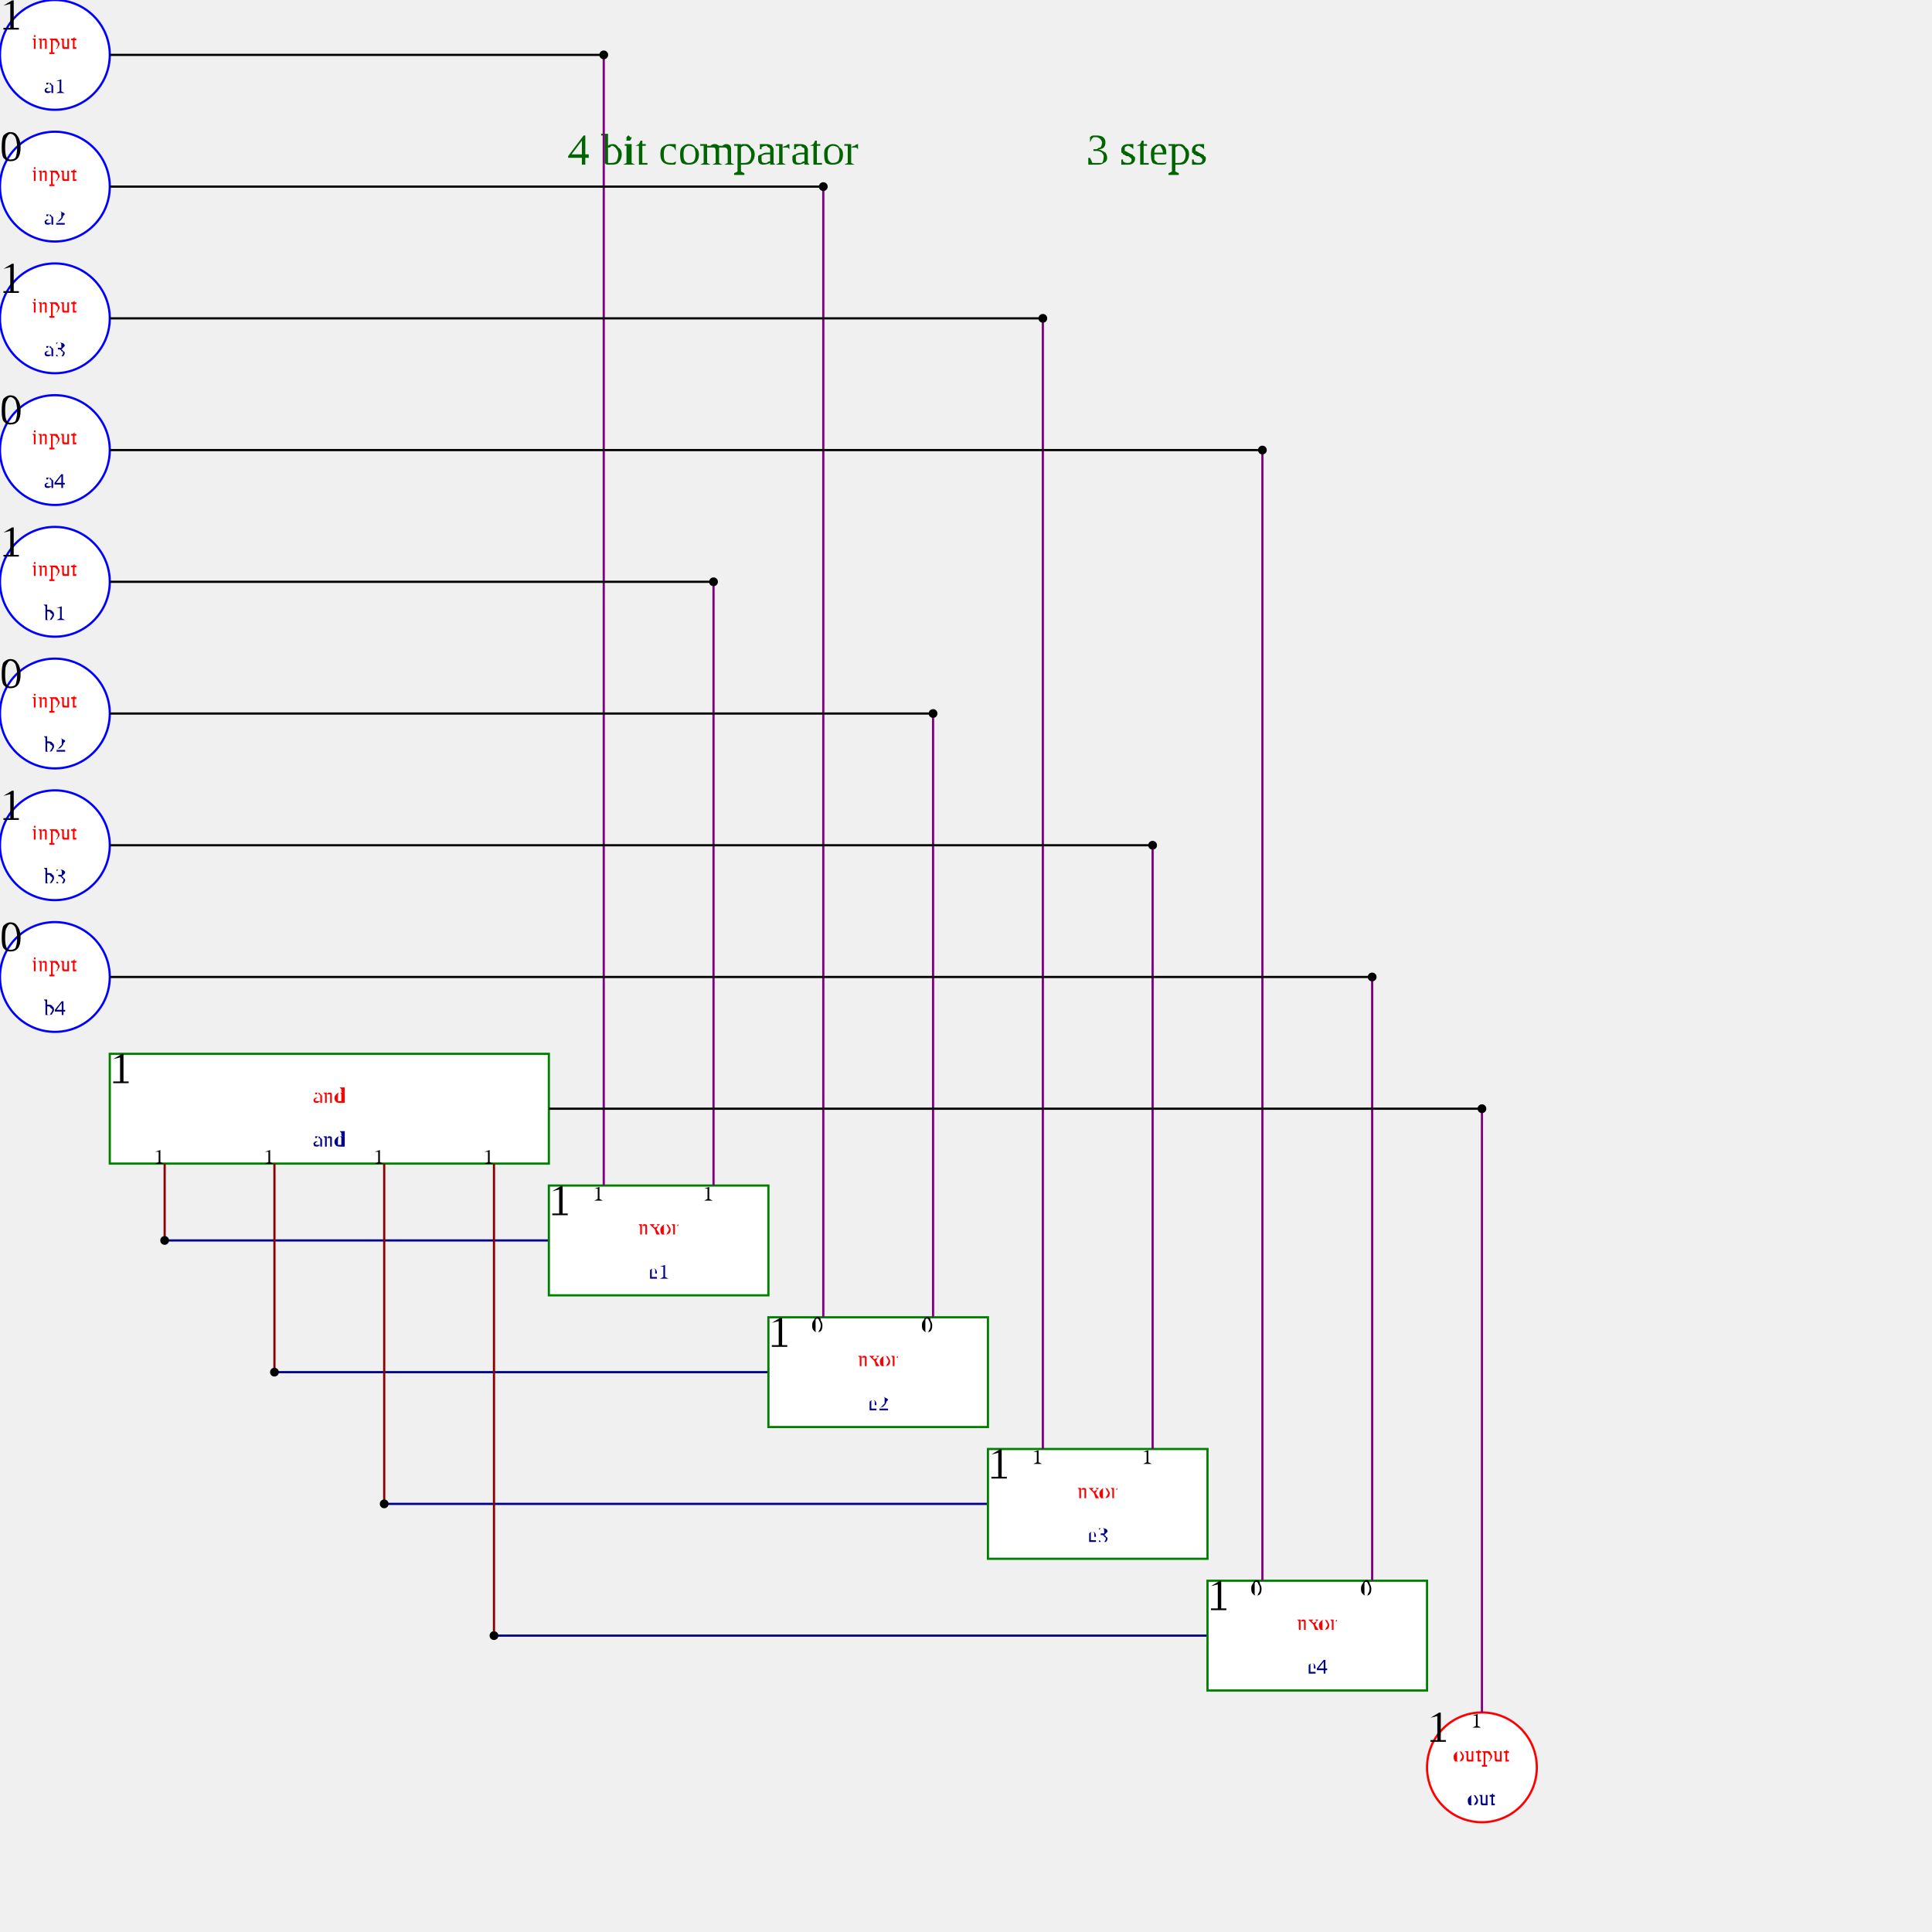
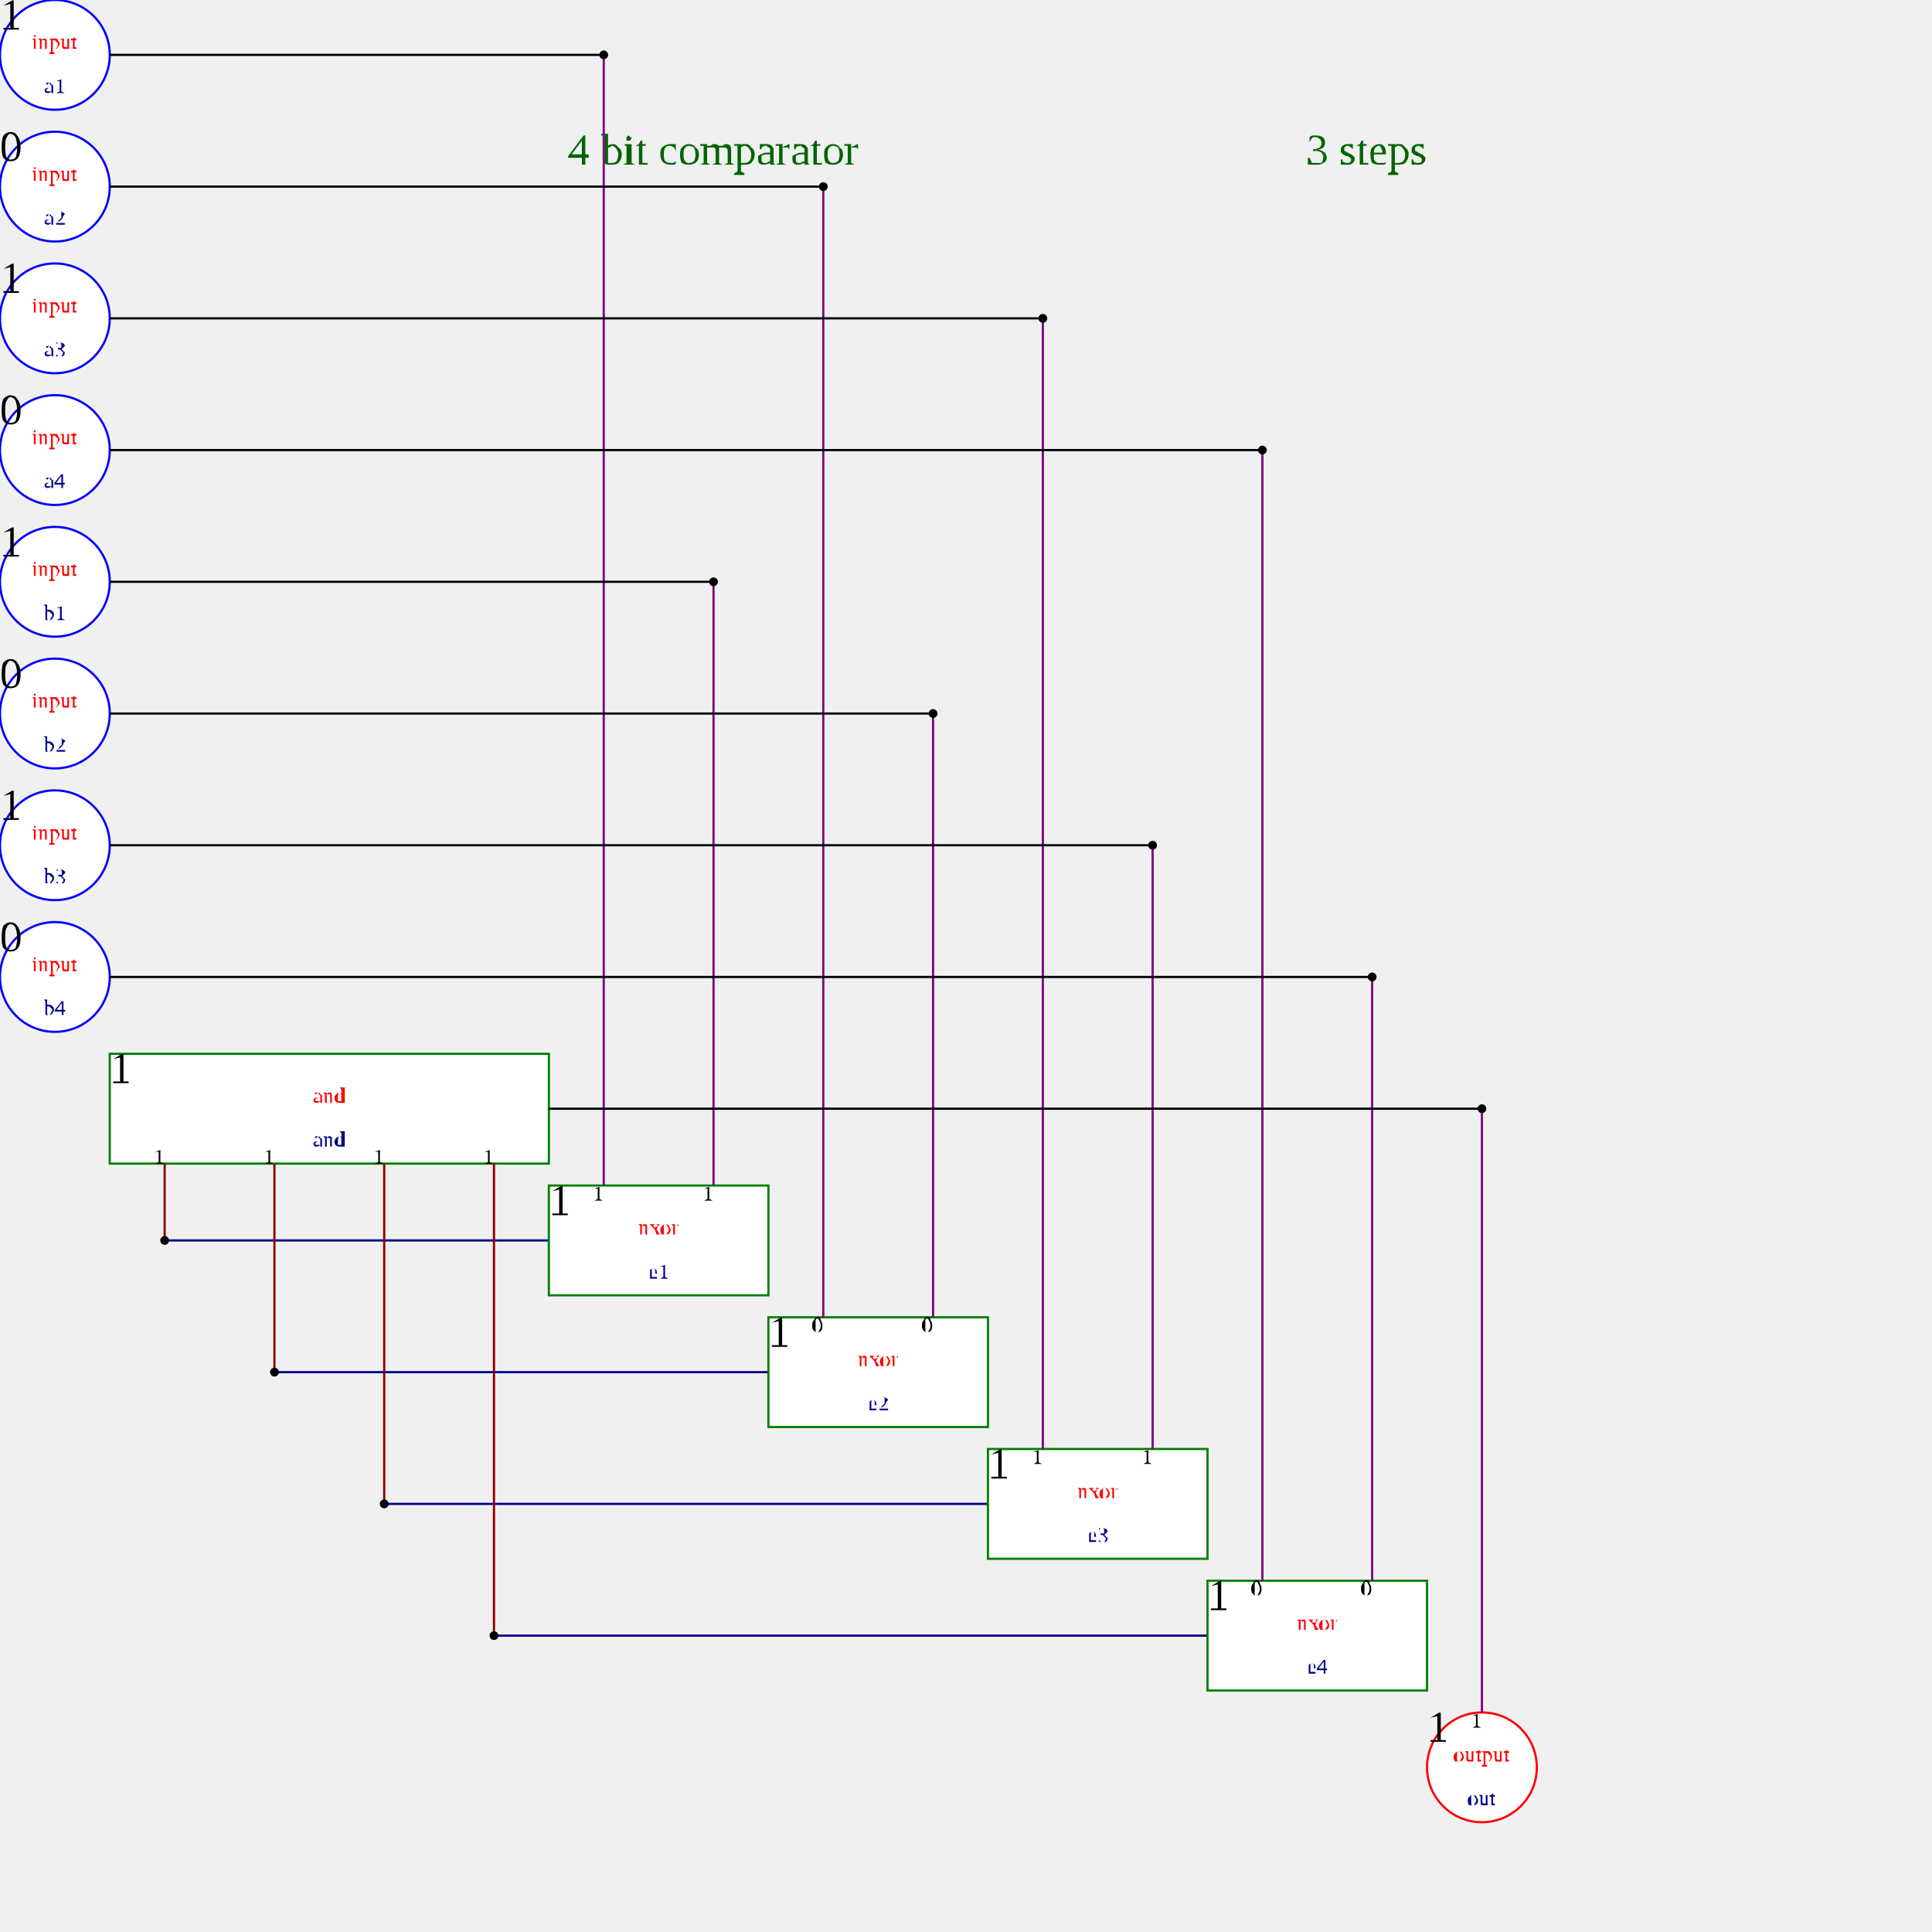
<svg xmlns="http://www.w3.org/2000/svg" height="100%" viewBox="0 0 17.6 17.6" width="100%">
  <text fill="darkGreen" font-size="0.4" stroke-width="0.04" text-anchor="middle" x="6.5" y="1.5">4 bit comparator</text>
-   <text fill="darkGreen" font-size="0.4" stroke-width="0.04" text-anchor="end" x="11" y="1.5">3 steps</text>
+   <text fill="darkGreen" font-size="0.4" stroke-width="0.04" text-anchor="end" x="13" y="1.5">3 steps</text>
  <circle cx="0.5" cy="0.5" fill="white" font-size="0.2" r="0.5" stroke="blue" stroke-width="0.02" />
  <text dominant-baseline="hanging" fill="black" font-size="0.4" stroke-width="0.04" text-anchor="start" x="0" y="0">1</text>
  <text dominant-baseline="middle" fill="red" font-size="0.2" stroke-width="0.02" text-anchor="middle" x="0.5" y="0.4">input</text>
  <text dominant-baseline="middle" fill="darkblue" font-size="0.2" stroke-width="0.02" text-anchor="middle" x="0.5" y="0.8">a1</text>
  <circle cx="0.5" cy="1.7" fill="white" font-size="0.2" r="0.5" stroke="blue" stroke-width="0.02" />
  <text dominant-baseline="hanging" fill="black" font-size="0.4" stroke-width="0.04" text-anchor="start" x="0" y="1.2">0</text>
  <text dominant-baseline="middle" fill="red" font-size="0.2" stroke-width="0.02" text-anchor="middle" x="0.5" y="1.6">input</text>
  <text dominant-baseline="middle" fill="darkblue" font-size="0.2" stroke-width="0.02" text-anchor="middle" x="0.5" y="2">a2</text>
  <circle cx="0.5" cy="2.9" fill="white" font-size="0.2" r="0.5" stroke="blue" stroke-width="0.02" />
  <text dominant-baseline="hanging" fill="black" font-size="0.4" stroke-width="0.04" text-anchor="start" x="0" y="2.4">1</text>
  <text dominant-baseline="middle" fill="red" font-size="0.2" stroke-width="0.02" text-anchor="middle" x="0.5" y="2.8">input</text>
  <text dominant-baseline="middle" fill="darkblue" font-size="0.2" stroke-width="0.02" text-anchor="middle" x="0.5" y="3.2">a3</text>
  <circle cx="0.5" cy="4.1" fill="white" font-size="0.2" r="0.5" stroke="blue" stroke-width="0.02" />
  <text dominant-baseline="hanging" fill="black" font-size="0.4" stroke-width="0.04" text-anchor="start" x="0" y="3.6">0</text>
  <text dominant-baseline="middle" fill="red" font-size="0.2" stroke-width="0.02" text-anchor="middle" x="0.5" y="4">input</text>
  <text dominant-baseline="middle" fill="darkblue" font-size="0.2" stroke-width="0.02" text-anchor="middle" x="0.5" y="4.4">a4</text>
  <rect fill="white" font-size="0.2" height="1" stroke="green" stroke-width="0.02" width="4" x="1" y="9.6" />
  <text dominant-baseline="hanging" fill="black" font-size="0.4" stroke-width="0.04" text-anchor="start" x="1" y="9.6">1</text>
  <text dominant-baseline="middle" fill="red" font-size="0.2" stroke-width="0.02" text-anchor="middle" x="3" y="10">and</text>
  <text dominant-baseline="middle" fill="darkblue" font-size="0.2" stroke-width="0.02" text-anchor="middle" x="3" y="10.4">and</text>
  <line font-size="0.2" stroke="darkBlue" stroke-width="0.02" x1="5" x2="1.5" y1="11.3" y2="11.3" />
  <line font-size="0.2" stroke="darkRed" stroke-width="0.02" x1="1.5" x2="1.5" y1="11.3" y2="10.6" />
  <circle cx="1.5" cy="11.3" fill="black" font-size="0.2" r="0.04" stroke-width="0.02" />
  <text fill="black" font-size="0.2" stroke-width="0.02" text-anchor="end" x="1.5" y="10.6">1</text>
  <line font-size="0.2" stroke="darkBlue" stroke-width="0.02" x1="7" x2="2.5" y1="12.5" y2="12.5" />
  <line font-size="0.2" stroke="darkRed" stroke-width="0.02" x1="2.5" x2="2.5" y1="12.5" y2="10.6" />
  <circle cx="2.5" cy="12.5" fill="black" font-size="0.2" r="0.04" stroke-width="0.02" />
  <text fill="black" font-size="0.2" stroke-width="0.02" text-anchor="end" x="2.5" y="10.6">1</text>
  <line font-size="0.2" stroke="darkBlue" stroke-width="0.02" x1="9" x2="3.5" y1="13.7" y2="13.7" />
  <line font-size="0.2" stroke="darkRed" stroke-width="0.02" x1="3.5" x2="3.5" y1="13.7" y2="10.6" />
  <circle cx="3.5" cy="13.7" fill="black" font-size="0.2" r="0.04" stroke-width="0.02" />
  <text fill="black" font-size="0.2" stroke-width="0.02" text-anchor="end" x="3.5" y="10.6">1</text>
  <line font-size="0.2" stroke="darkBlue" stroke-width="0.02" x1="11" x2="4.5" y1="14.9" y2="14.9" />
  <line font-size="0.2" stroke="darkRed" stroke-width="0.02" x1="4.5" x2="4.5" y1="14.9" y2="10.6" />
  <circle cx="4.5" cy="14.9" fill="black" font-size="0.2" r="0.04" stroke-width="0.02" />
  <text fill="black" font-size="0.2" stroke-width="0.02" text-anchor="end" x="4.5" y="10.6">1</text>
  <circle cx="0.5" cy="5.3" fill="white" font-size="0.2" r="0.5" stroke="blue" stroke-width="0.02" />
  <text dominant-baseline="hanging" fill="black" font-size="0.4" stroke-width="0.04" text-anchor="start" x="0" y="4.8">1</text>
  <text dominant-baseline="middle" fill="red" font-size="0.2" stroke-width="0.02" text-anchor="middle" x="0.5" y="5.2">input</text>
  <text dominant-baseline="middle" fill="darkblue" font-size="0.2" stroke-width="0.02" text-anchor="middle" x="0.5" y="5.6">b1</text>
  <circle cx="0.5" cy="6.5" fill="white" font-size="0.2" r="0.5" stroke="blue" stroke-width="0.02" />
  <text dominant-baseline="hanging" fill="black" font-size="0.4" stroke-width="0.04" text-anchor="start" x="0" y="6">0</text>
  <text dominant-baseline="middle" fill="red" font-size="0.2" stroke-width="0.02" text-anchor="middle" x="0.5" y="6.4">input</text>
  <text dominant-baseline="middle" fill="darkblue" font-size="0.2" stroke-width="0.02" text-anchor="middle" x="0.5" y="6.8">b2</text>
  <circle cx="0.5" cy="7.7" fill="white" font-size="0.2" r="0.5" stroke="blue" stroke-width="0.02" />
  <text dominant-baseline="hanging" fill="black" font-size="0.4" stroke-width="0.04" text-anchor="start" x="0" y="7.2">1</text>
  <text dominant-baseline="middle" fill="red" font-size="0.2" stroke-width="0.02" text-anchor="middle" x="0.5" y="7.6">input</text>
  <text dominant-baseline="middle" fill="darkblue" font-size="0.2" stroke-width="0.02" text-anchor="middle" x="0.5" y="8">b3</text>
  <circle cx="0.5" cy="8.9" fill="white" font-size="0.2" r="0.5" stroke="blue" stroke-width="0.02" />
  <text dominant-baseline="hanging" fill="black" font-size="0.4" stroke-width="0.04" text-anchor="start" x="0" y="8.4">0</text>
  <text dominant-baseline="middle" fill="red" font-size="0.2" stroke-width="0.02" text-anchor="middle" x="0.5" y="8.8">input</text>
  <text dominant-baseline="middle" fill="darkblue" font-size="0.2" stroke-width="0.02" text-anchor="middle" x="0.5" y="9.2">b4</text>
  <rect fill="white" font-size="0.2" height="1" stroke="green" stroke-width="0.02" width="2" x="5" y="10.8" />
  <text dominant-baseline="hanging" fill="black" font-size="0.4" stroke-width="0.04" text-anchor="start" x="5" y="10.8">1</text>
  <text dominant-baseline="middle" fill="red" font-size="0.2" stroke-width="0.02" text-anchor="middle" x="6" y="11.2">nxor</text>
  <text dominant-baseline="middle" fill="darkblue" font-size="0.2" stroke-width="0.02" text-anchor="middle" x="6" y="11.6">e1</text>
  <line font-size="0.2" stroke="black" stroke-width="0.02" x1="1" x2="5.5" y1="0.5" y2="0.5" />
  <line font-size="0.2" stroke="purple" stroke-width="0.02" x1="5.5" x2="5.5" y1="0.5" y2="10.8" />
  <circle cx="5.5" cy="0.5" fill="black" font-size="0.2" r="0.04" stroke-width="0.02" />
  <text dominant-baseline="hanging" fill="black" font-size="0.2" stroke-width="0.02" text-anchor="end" x="5.5" y="10.8">1</text>
  <line font-size="0.2" stroke="black" stroke-width="0.02" x1="1" x2="6.5" y1="5.3" y2="5.3" />
  <line font-size="0.2" stroke="purple" stroke-width="0.02" x1="6.5" x2="6.5" y1="5.3" y2="10.8" />
  <circle cx="6.5" cy="5.3" fill="black" font-size="0.2" r="0.04" stroke-width="0.02" />
  <text dominant-baseline="hanging" fill="black" font-size="0.2" stroke-width="0.02" text-anchor="end" x="6.5" y="10.8">1</text>
  <rect fill="white" font-size="0.2" height="1" stroke="green" stroke-width="0.02" width="2" x="7" y="12" />
  <text dominant-baseline="hanging" fill="black" font-size="0.4" stroke-width="0.04" text-anchor="start" x="7" y="12">1</text>
  <text dominant-baseline="middle" fill="red" font-size="0.2" stroke-width="0.02" text-anchor="middle" x="8" y="12.4">nxor</text>
  <text dominant-baseline="middle" fill="darkblue" font-size="0.2" stroke-width="0.02" text-anchor="middle" x="8" y="12.8">e2</text>
  <line font-size="0.2" stroke="black" stroke-width="0.02" x1="1" x2="7.5" y1="1.7" y2="1.7" />
  <line font-size="0.2" stroke="purple" stroke-width="0.02" x1="7.5" x2="7.5" y1="1.7" y2="12" />
  <circle cx="7.5" cy="1.7" fill="black" font-size="0.2" r="0.04" stroke-width="0.02" />
  <text dominant-baseline="hanging" fill="black" font-size="0.2" stroke-width="0.02" text-anchor="end" x="7.5" y="12">0</text>
  <line font-size="0.2" stroke="black" stroke-width="0.02" x1="1" x2="8.5" y1="6.5" y2="6.5" />
  <line font-size="0.2" stroke="purple" stroke-width="0.02" x1="8.5" x2="8.5" y1="6.5" y2="12" />
  <circle cx="8.5" cy="6.5" fill="black" font-size="0.2" r="0.04" stroke-width="0.02" />
  <text dominant-baseline="hanging" fill="black" font-size="0.2" stroke-width="0.02" text-anchor="end" x="8.5" y="12">0</text>
  <rect fill="white" font-size="0.2" height="1" stroke="green" stroke-width="0.02" width="2" x="9" y="13.2" />
  <text dominant-baseline="hanging" fill="black" font-size="0.4" stroke-width="0.04" text-anchor="start" x="9" y="13.2">1</text>
  <text dominant-baseline="middle" fill="red" font-size="0.2" stroke-width="0.02" text-anchor="middle" x="10" y="13.6">nxor</text>
  <text dominant-baseline="middle" fill="darkblue" font-size="0.2" stroke-width="0.02" text-anchor="middle" x="10" y="14">e3</text>
  <line font-size="0.2" stroke="black" stroke-width="0.02" x1="1" x2="9.5" y1="2.9" y2="2.9" />
  <line font-size="0.2" stroke="purple" stroke-width="0.02" x1="9.5" x2="9.5" y1="2.9" y2="13.2" />
  <circle cx="9.5" cy="2.9" fill="black" font-size="0.2" r="0.04" stroke-width="0.02" />
  <text dominant-baseline="hanging" fill="black" font-size="0.2" stroke-width="0.02" text-anchor="end" x="9.5" y="13.2">1</text>
  <line font-size="0.2" stroke="black" stroke-width="0.02" x1="1" x2="10.5" y1="7.7" y2="7.7" />
  <line font-size="0.2" stroke="purple" stroke-width="0.02" x1="10.5" x2="10.5" y1="7.7" y2="13.2" />
  <circle cx="10.5" cy="7.7" fill="black" font-size="0.2" r="0.04" stroke-width="0.02" />
  <text dominant-baseline="hanging" fill="black" font-size="0.2" stroke-width="0.02" text-anchor="end" x="10.5" y="13.2">1</text>
  <rect fill="white" font-size="0.2" height="1" stroke="green" stroke-width="0.02" width="2" x="11" y="14.4" />
  <text dominant-baseline="hanging" fill="black" font-size="0.4" stroke-width="0.04" text-anchor="start" x="11" y="14.4">1</text>
  <text dominant-baseline="middle" fill="red" font-size="0.2" stroke-width="0.02" text-anchor="middle" x="12" y="14.8">nxor</text>
  <text dominant-baseline="middle" fill="darkblue" font-size="0.2" stroke-width="0.02" text-anchor="middle" x="12" y="15.2">e4</text>
  <line font-size="0.2" stroke="black" stroke-width="0.02" x1="1" x2="11.5" y1="4.1" y2="4.1" />
  <line font-size="0.2" stroke="purple" stroke-width="0.02" x1="11.5" x2="11.5" y1="4.1" y2="14.4" />
  <circle cx="11.5" cy="4.1" fill="black" font-size="0.2" r="0.04" stroke-width="0.02" />
  <text dominant-baseline="hanging" fill="black" font-size="0.2" stroke-width="0.02" text-anchor="end" x="11.5" y="14.4">0</text>
  <line font-size="0.2" stroke="black" stroke-width="0.02" x1="1" x2="12.5" y1="8.9" y2="8.9" />
  <line font-size="0.2" stroke="purple" stroke-width="0.02" x1="12.5" x2="12.5" y1="8.9" y2="14.4" />
  <circle cx="12.5" cy="8.9" fill="black" font-size="0.2" r="0.04" stroke-width="0.02" />
  <text dominant-baseline="hanging" fill="black" font-size="0.2" stroke-width="0.02" text-anchor="end" x="12.5" y="14.4">0</text>
  <circle cx="13.5" cy="16.1" fill="white" font-size="0.2" r="0.5" stroke="red" stroke-width="0.02" />
  <text dominant-baseline="hanging" fill="black" font-size="0.4" stroke-width="0.04" text-anchor="start" x="13" y="15.6">1</text>
  <text dominant-baseline="middle" fill="red" font-size="0.2" stroke-width="0.02" text-anchor="middle" x="13.5" y="16">output</text>
  <text dominant-baseline="middle" fill="darkblue" font-size="0.2" stroke-width="0.02" text-anchor="middle" x="13.5" y="16.4">out</text>
  <line font-size="0.2" stroke="black" stroke-width="0.02" x1="5" x2="13.5" y1="10.1" y2="10.1" />
  <line font-size="0.2" stroke="purple" stroke-width="0.02" x1="13.5" x2="13.5" y1="10.1" y2="15.6" />
  <circle cx="13.5" cy="10.1" fill="black" font-size="0.2" r="0.04" stroke-width="0.02" />
  <text dominant-baseline="hanging" fill="black" font-size="0.2" stroke-width="0.02" text-anchor="end" x="13.5" y="15.6">1</text>
</svg>
